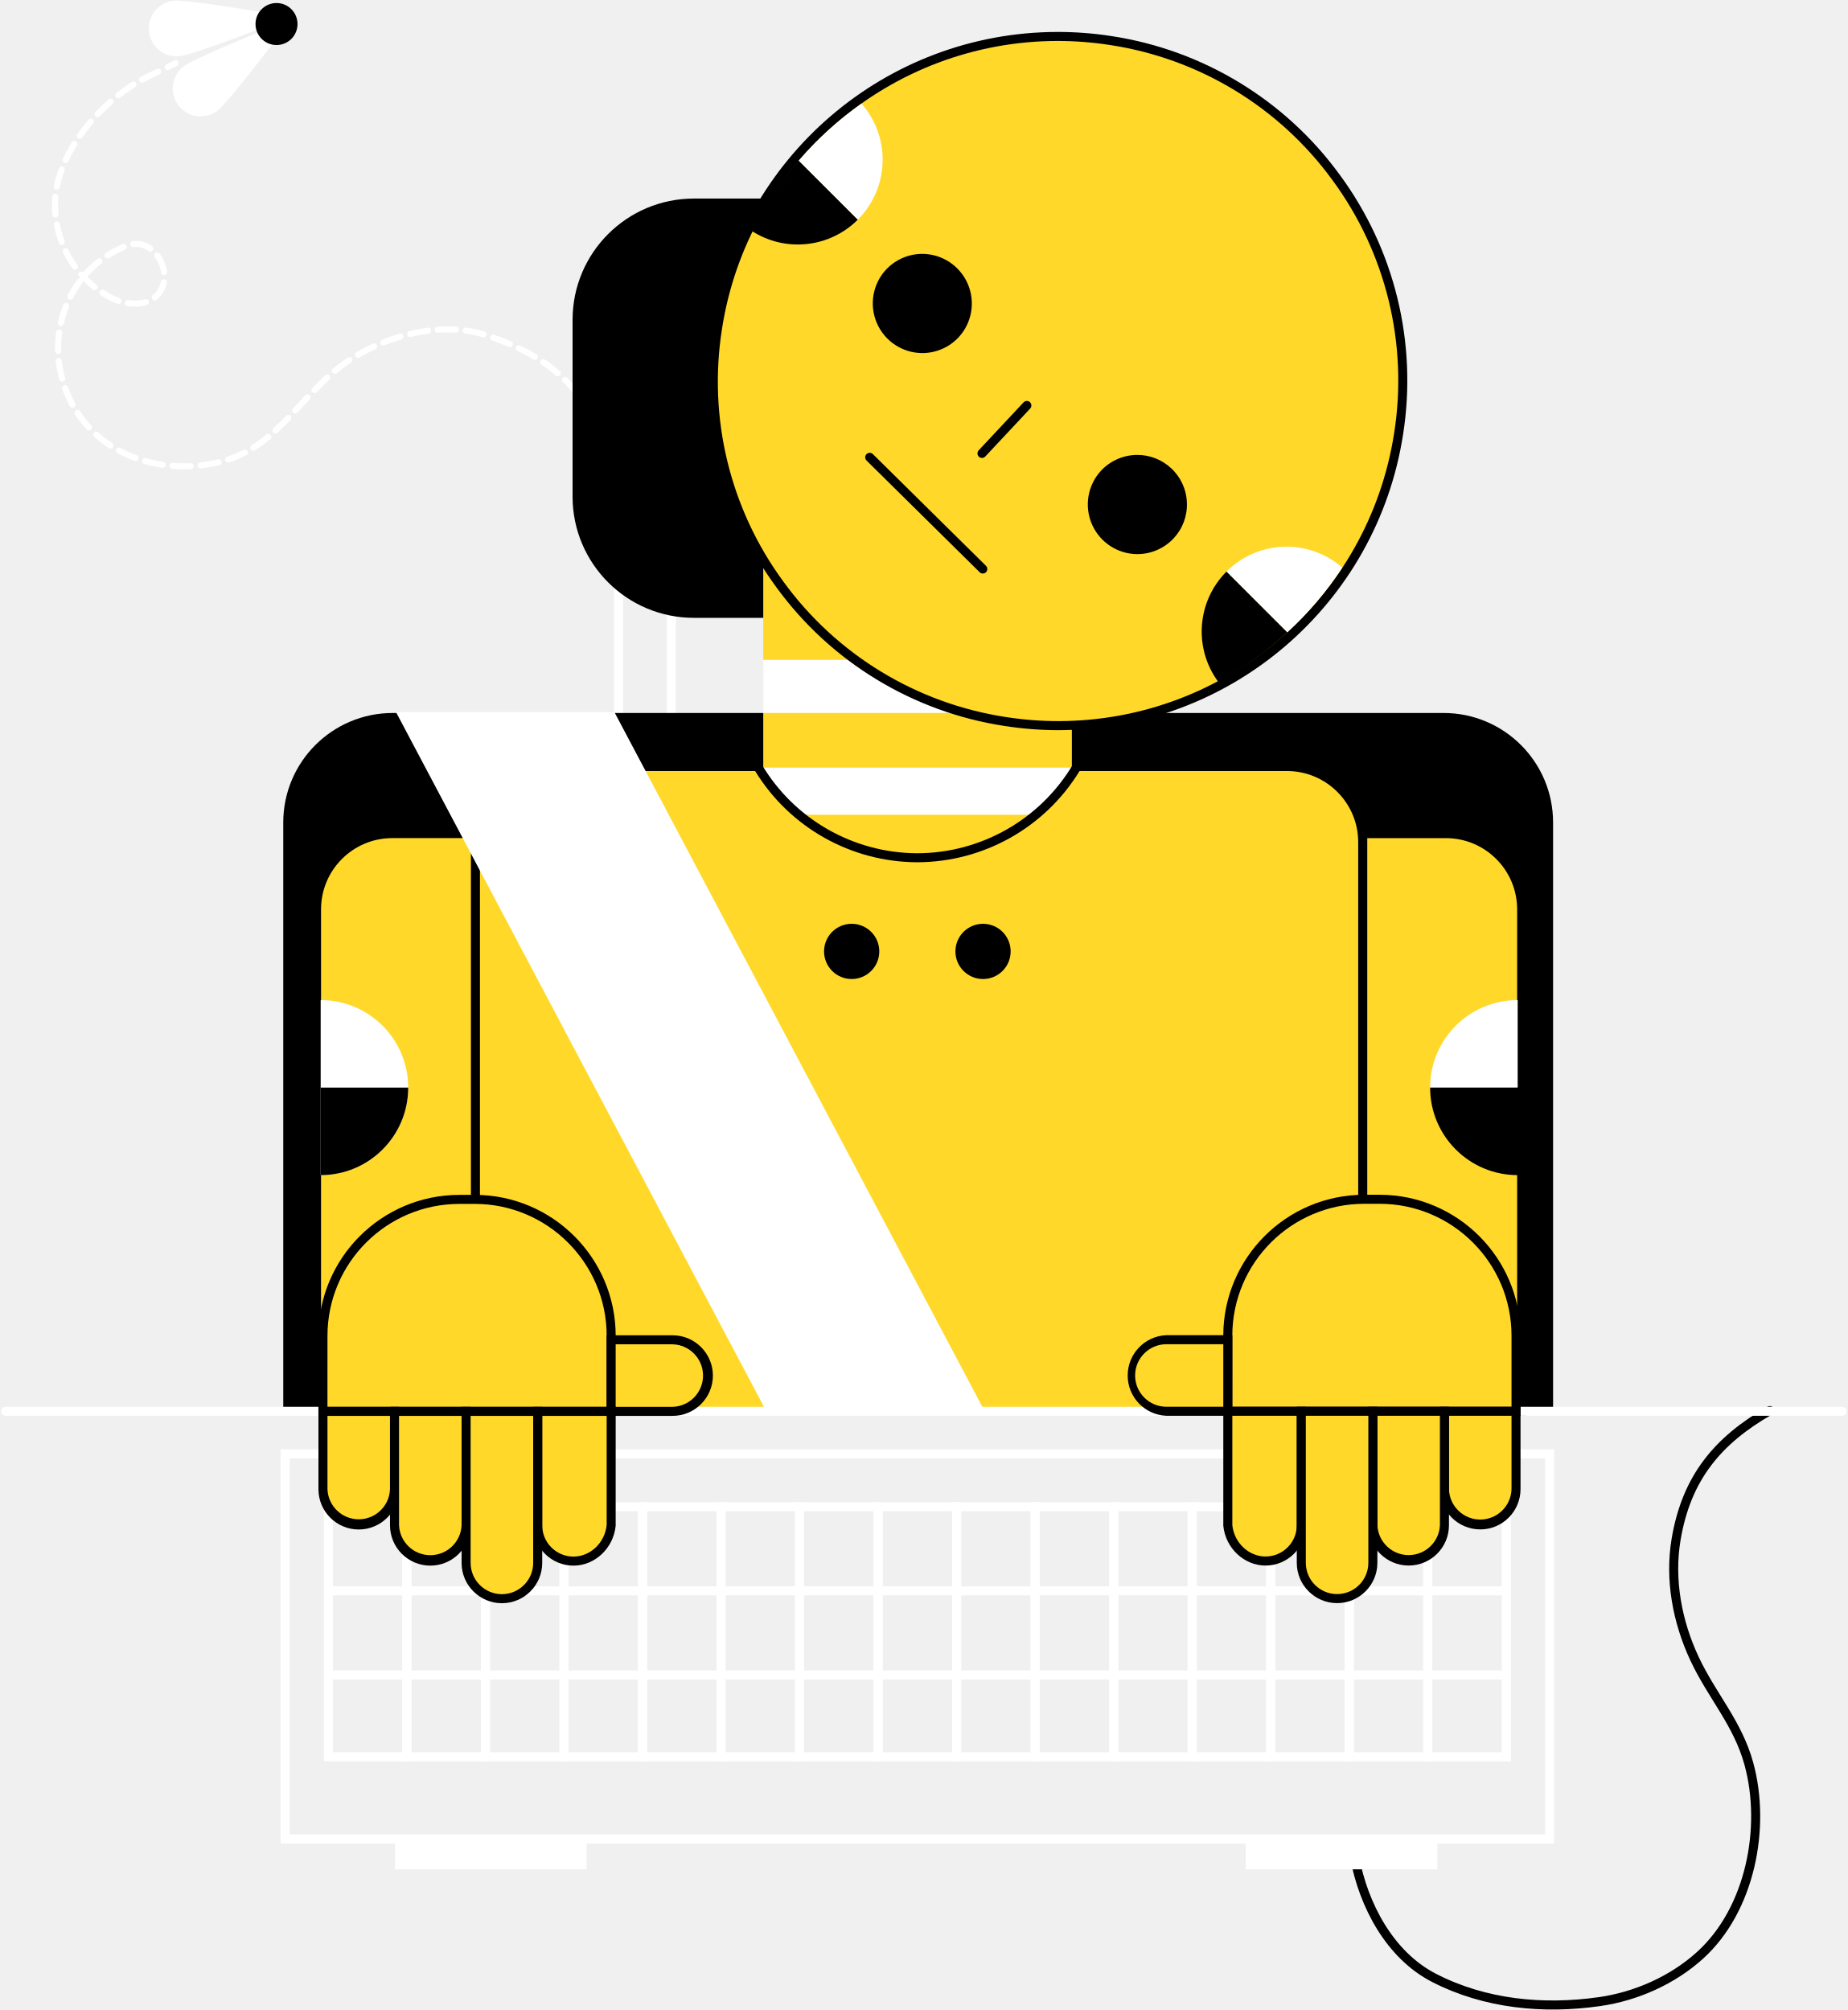
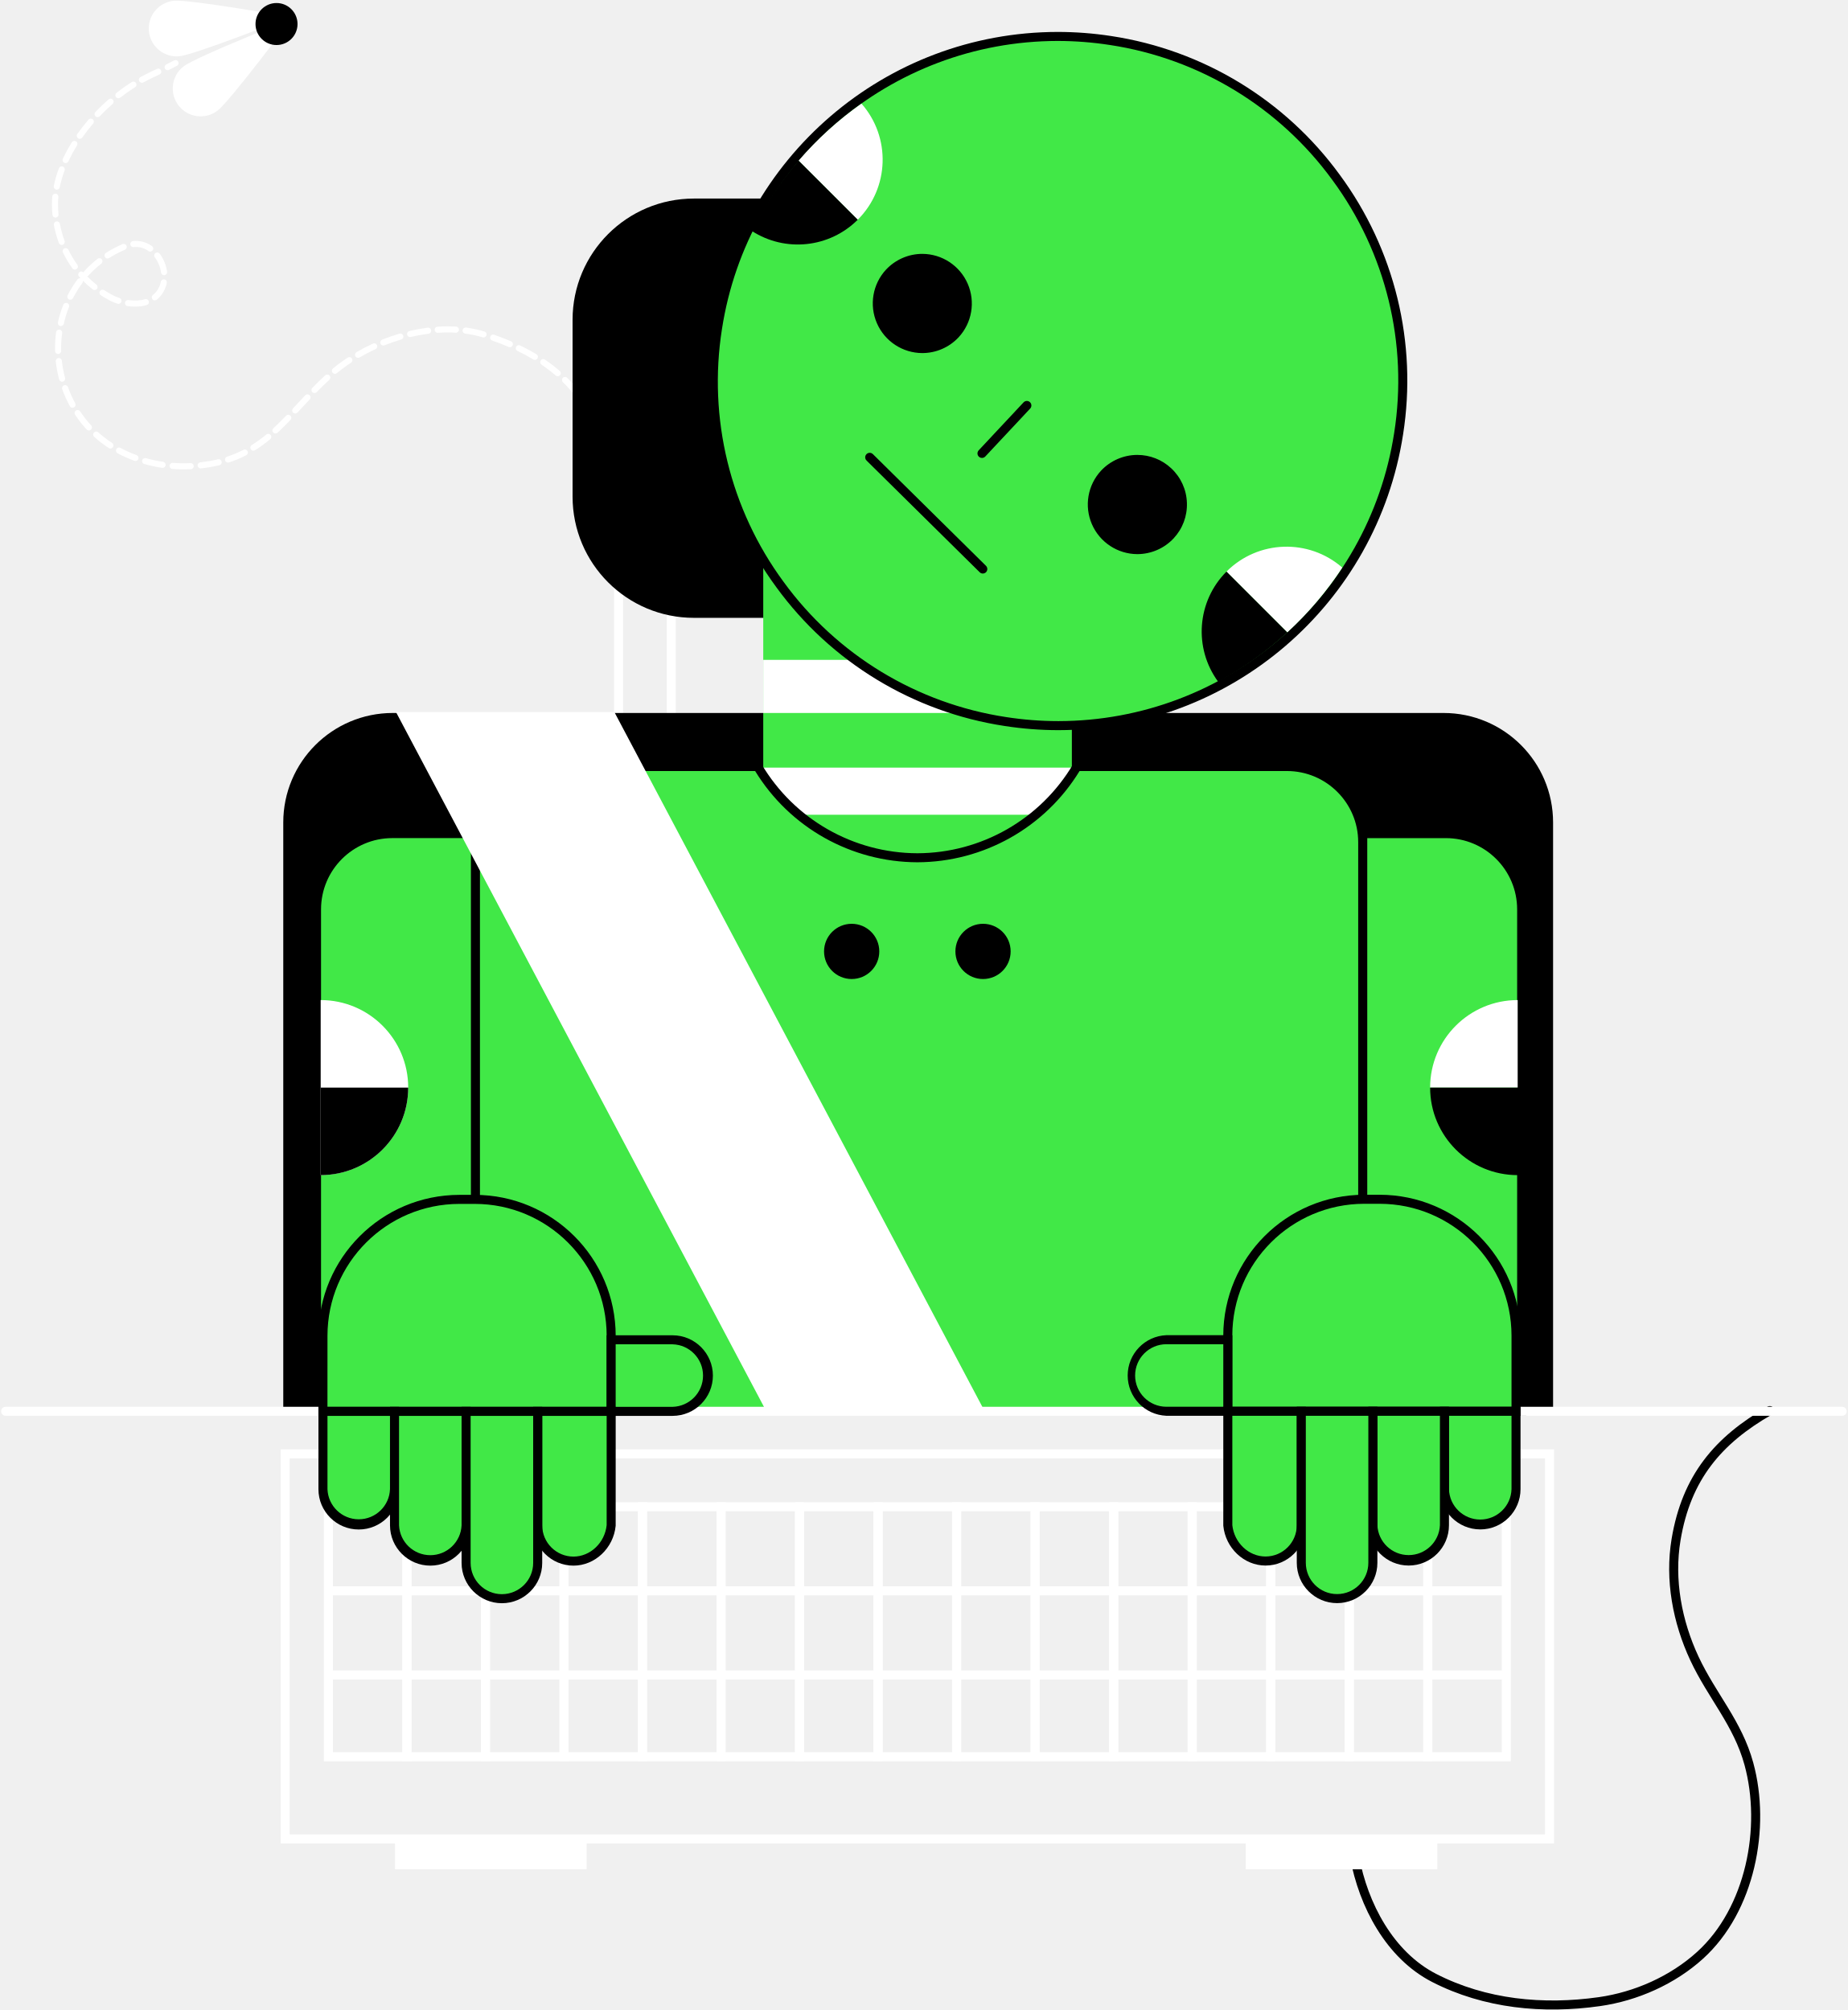
<svg xmlns="http://www.w3.org/2000/svg" viewBox="0 0 818 890">
  <path fill="none" stroke="#000" stroke-linecap="round" stroke-linejoin="round" stroke-width="4" d="M599.67 822.33c3.88 21.07 15.48 43.33 35.19 53.46 22.57 11.6 48.34 14.04 73.2 10.5 16.2-2.3 32.42-9.5 44.57-20.54 22.19-20.14 29.29-56.49 21.58-84.75-4.94-18.08-16.36-30.05-24.1-46.63-7.6-16.27-11.11-34.86-8.13-52.7 4.59-27.43 18.54-43.95 41.48-57.09" />
  <path fill="#fff" d="M297.17 320.65h-23.34a2 2 0 0 1-2-2v-64c0-1.1.9-2 2-2h23.34a2 2 0 0 1 2 2v64a2 2 0 0 1-2 2Zm-21.34-4h19.34v-60h-19.34Zm-6.18-111.18c-.6 0-1.14-.4-1.3-1-.34-1.3-.7-2.59-1.09-3.85a1.35 1.35 0 0 1 2.58-.78c.4 1.29.77 2.61 1.12 3.94a1.35 1.35 0 0 1-1.3 1.69Zm-188.36 2.37c-1.66 0-3.34-.06-4.99-.19-.74-.05-1.3-.7-1.24-1.44.06-.75.73-1.3 1.44-1.25 2.6.2 5.24.24 7.86.11.78-.02 1.37.54 1.4 1.28.05.75-.53 1.38-1.27 1.41-1.06.05-2.14.08-3.2.08Zm7.53-.43a1.35 1.35 0 0 1-.15-2.69c2.7-.3 5.29-.75 7.73-1.34a1.35 1.35 0 1 1 .63 2.62 65.18 65.18 0 0 1-8.2 1.41Zm-16.8-.24-.2-.01c-2.72-.4-5.42-.98-8.02-1.72a1.35 1.35 0 0 1 .74-2.59c2.48.7 5.06 1.26 7.67 1.64a1.35 1.35 0 0 1-.2 2.68Zm28.94-2.34a1.35 1.35 0 0 1-.43-2.63 50 50 0 0 0 7.2-3 1.35 1.35 0 1 1 1.23 2.4 52.58 52.58 0 0 1-7.59 3.16 1.3 1.3 0 0 1-.42.07Zm-40.99-.7c-.15 0-.31-.03-.46-.08a57.61 57.61 0 0 1-7.5-3.37 1.35 1.35 0 0 1 1.29-2.37 54.85 54.85 0 0 0 7.14 3.2 1.35 1.35 0 0 1-.47 2.62Zm52.2-4.56a1.35 1.35 0 0 1-.71-2.5 58.97 58.97 0 0 0 6.34-4.6 1.35 1.35 0 1 1 1.72 2.07 61.6 61.6 0 0 1-6.63 4.82c-.22.14-.47.2-.72.2Zm-63.3-.98c-.26 0-.51-.08-.74-.22-2.3-1.5-4.5-3.2-6.52-5.02a1.35 1.35 0 0 1 1.8-2c1.92 1.73 4 3.33 6.2 4.76a1.35 1.35 0 0 1-.74 2.48Zm218.31-1.2c-.56 0-1.08-.36-1.27-.91a87.17 87.17 0 0 0-2.95-7.33 1.35 1.35 0 1 1 2.45-1.12 90.13 90.13 0 0 1 3.04 7.56 1.35 1.35 0 0 1-1.27 1.8Zm-145.2-5.44a1.34 1.34 0 0 1-.92-2.34c1.72-1.6 3.52-3.37 5.65-5.59a1.35 1.35 0 0 1 1.94 1.87c-2.17 2.26-4 4.07-5.76 5.7-.26.24-.59.36-.92.36Zm-82.61-1.34c-.36 0-.72-.15-.99-.43a51.1 51.1 0 0 1-5.1-6.46 1.35 1.35 0 1 1 2.24-1.5 48.5 48.5 0 0 0 4.83 6.12 1.35 1.35 0 0 1-.98 2.27Zm222.87-4.63c-.49 0-.95-.26-1.2-.72a68.73 68.73 0 0 0-4.05-6.73 1.35 1.35 0 0 1 2.22-1.52 71.36 71.36 0 0 1 4.22 7 1.35 1.35 0 0 1-1.2 1.97ZM130.7 183.1a1.35 1.35 0 0 1-.99-2.27l1.8-1.93c1.2-1.3 2.43-2.62 3.68-3.94a1.35 1.35 0 0 1 1.96 1.85 666.55 666.55 0 0 0-3.67 3.93l-1.8 1.93c-.26.28-.62.43-.98.43Zm-98.59-2.56c-.48 0-.94-.25-1.18-.7a52.9 52.9 0 0 1-3.38-7.5 1.35 1.35 0 1 1 2.54-.92 53.83 53.83 0 0 0 3.2 7.13 1.35 1.35 0 0 1-1.18 2Zm223.37-4.98c-.4 0-.8-.18-1.06-.51a63.23 63.23 0 0 0-5.24-5.85 1.35 1.35 0 0 1 1.9-1.92 65.78 65.78 0 0 1 5.46 6.1 1.35 1.35 0 0 1-1.06 2.18Zm-116.25-1.52a1.34 1.34 0 0 1-.97-2.28 148.9 148.9 0 0 1 5.8-5.65 1.35 1.35 0 0 1 1.82 1.98 155.3 155.3 0 0 0-5.69 5.55c-.26.27-.61.4-.96.4ZM27.5 169.02c-.6 0-1.14-.4-1.3-1a53.67 53.67 0 0 1-1.52-8.09 1.35 1.35 0 0 1 2.68-.29c.28 2.58.77 5.17 1.44 7.68a1.35 1.35 0 0 1-1.3 1.7Zm219.39-2.42c-.31 0-.63-.11-.88-.33a69.32 69.32 0 0 0-6.25-4.78 1.35 1.35 0 1 1 1.52-2.23 71.9 71.9 0 0 1 6.49 4.97 1.35 1.35 0 0 1-.88 2.37Zm-98.6-1.07a1.35 1.35 0 0 1-.87-2.39 75.29 75.29 0 0 1 6.58-4.85 1.35 1.35 0 0 1 1.48 2.25 72.18 72.18 0 0 0-6.34 4.68c-.25.2-.55.3-.86.3Zm88.51-6.18c-.24 0-.47-.06-.69-.2a87.46 87.46 0 0 0-6.96-3.73 1.35 1.35 0 1 1 1.17-2.43 86.6 86.6 0 0 1 7.17 3.86 1.35 1.35 0 0 1-.69 2.5Zm-78.3-.9a1.35 1.35 0 0 1-.68-2.52 86.17 86.17 0 0 1 7.23-3.76 1.35 1.35 0 1 1 1.13 2.45 83.45 83.45 0 0 0-7 3.64c-.22.12-.45.18-.69.18Zm-132.77-1.72c-.73 0-1.33-.58-1.35-1.31a51.42 51.42 0 0 1 .45-8.22 1.35 1.35 0 1 1 2.67.36 49.98 49.98 0 0 0-.42 7.8c.02.73-.57 1.35-1.32 1.37h-.03Zm199.99-3a1.4 1.4 0 0 1-.53-.11c-2.34-1-4.82-1.98-7.4-2.88a1.35 1.35 0 0 1 .9-2.54c2.63.92 5.17 1.91 7.56 2.94a1.35 1.35 0 0 1-.53 2.59Zm-56.04-.73a1.35 1.35 0 0 1-.5-2.6 86.84 86.84 0 0 1 7.7-2.67 1.35 1.35 0 0 1 .76 2.59c-2.5.74-5.02 1.6-7.47 2.58-.16.07-.33.1-.5.1Zm44.38-3.58c-.13 0-.26-.02-.4-.06a49.7 49.7 0 0 0-7.63-1.64 1.35 1.35 0 1 1 .37-2.67c2.78.38 5.49.96 8.05 1.73a1.35 1.35 0 0 1-.4 2.64Zm-32.54-.18a1.35 1.35 0 0 1-.3-2.66 78.8 78.8 0 0 1 8.02-1.47 1.35 1.35 0 1 1 .35 2.67c-2.56.33-5.17.81-7.75 1.42-.1.03-.21.04-.32.04Zm12.28-1.88a1.35 1.35 0 0 1-.09-2.7c1.52-.1 3.04-.15 4.53-.15h.02c1.22 0 2.44.04 3.64.1a1.35 1.35 0 0 1-.15 2.7 59.97 59.97 0 0 0-7.95.05Zm-166.86-2.98-.3-.03a1.35 1.35 0 0 1-1.01-1.61c.6-2.69 1.41-5.33 2.43-7.87a1.35 1.35 0 0 1 2.5 1 47.72 47.72 0 0 0-2.3 7.46c-.14.62-.7 1.05-1.32 1.05Zm32.88-8.61c-1.06 0-2.16-.08-3.27-.23a1.35 1.35 0 1 1 .38-2.67c2.7.38 5.28.23 7.36-.42a1.35 1.35 0 0 1 .8 2.57c-1.58.5-3.36.75-5.27.75Zm-7.38-1.22c-.14 0-.28-.02-.42-.06-1.21-.4-2.35-.88-3.38-1.42a50.16 50.16 0 0 1-4.06-2.37 1.35 1.35 0 0 1 1.47-2.26c1.23.8 2.52 1.56 3.84 2.25.9.46 1.9.88 2.98 1.24a1.35 1.35 0 0 1-.43 2.63Zm16.11-1.54a1.34 1.34 0 0 1-.85-2.39 10.03 10.03 0 0 0 3.52-5.98 1.35 1.35 0 0 1 2.64.5 12.69 12.69 0 0 1-4.45 7.56c-.25.2-.56.3-.86.3Zm-37.42-.3a1.35 1.35 0 0 1-1.2-1.96 49.23 49.23 0 0 1 4.34-7c.34-.46.9-.64 1.42-.51l-.79-.87a1.35 1.35 0 0 1 2.02-1.78c.06-.13.13-.25.23-.36a48.04 48.04 0 0 1 6.03-5.63 1.35 1.35 0 0 1 1.66 2.13 45.15 45.15 0 0 0-5.69 5.3c-.15.17-.33.3-.53.37a45 45 0 0 0 3.95 3.54 1.35 1.35 0 1 1-1.67 2.1 47.32 47.32 0 0 1-4.22-3.77c.07.36 0 .76-.24 1.08a46.54 46.54 0 0 0-4.1 6.62c-.24.47-.72.73-1.2.73Zm41.5-10.87c-.67 0-1.24-.49-1.33-1.17a14.8 14.8 0 0 0-2.76-6.72 1.35 1.35 0 0 1 2.16-1.62 17.54 17.54 0 0 1 3.27 7.98 1.35 1.35 0 0 1-1.34 1.53Zm-39.48-2.46c-.41 0-.83-.19-1.09-.55a47.07 47.07 0 0 1-4.23-7.09 1.35 1.35 0 0 1 2.43-1.17 44.38 44.38 0 0 0 3.98 6.68 1.35 1.35 0 0 1-1.09 2.13Zm14.46-4.92a1.35 1.35 0 0 1-.73-2.48 49.54 49.54 0 0 1 7.29-3.85 1.35 1.35 0 1 1 1.06 2.48 46.8 46.8 0 0 0-6.9 3.64c-.22.14-.47.2-.72.2Zm18.88-3.05c-.27 0-.54-.08-.78-.25a9.36 9.36 0 0 0-6.64-1.74 1.35 1.35 0 0 1-.33-2.67c2.97-.37 5.96.4 8.52 2.2a1.35 1.35 0 0 1-.77 2.46Zm-39.18-2.96c-.54 0-1.06-.34-1.26-.88a48.75 48.75 0 0 1-2.2-7.94 1.35 1.35 0 1 1 2.66-.5 46.19 46.19 0 0 0 2.07 7.5 1.35 1.35 0 0 1-1.27 1.82Zm-2.75-12.1c-.68 0-1.27-.52-1.34-1.21a52.2 52.2 0 0 1-.23-4.6c0-1.21.06-2.44.17-3.67a1.35 1.35 0 0 1 2.68.25 37.38 37.38 0 0 0-.14 4.32c.02 1.15.1 2.3.2 3.44a1.35 1.35 0 0 1-1.34 1.47Zm.58-12.37c-.09 0-.17 0-.26-.03a1.35 1.35 0 0 1-1.06-1.58c.52-2.6 1.28-5.26 2.28-7.92a1.35 1.35 0 0 1 2.52.95 48.38 48.38 0 0 0-2.16 7.5 1.34 1.34 0 0 1-1.32 1.08Zm3.92-11.77a1.34 1.34 0 0 1-1.22-1.92 68.5 68.5 0 0 1 3.9-7.2 1.35 1.35 0 1 1 2.29 1.42 66.07 66.07 0 0 0-3.74 6.91c-.23.5-.72.79-1.23.79Zm6.25-10.75a1.35 1.35 0 0 1-1.1-2.12 83.32 83.32 0 0 1 5.02-6.43 1.35 1.35 0 0 1 2.04 1.76 80.8 80.8 0 0 0-4.85 6.22c-.27.38-.68.57-1.1.57Zm7.9-9.6a1.35 1.35 0 0 1-.97-2.28 88.4 88.4 0 0 1 5.89-5.63 1.35 1.35 0 0 1 1.77 2.03 86 86 0 0 0-5.7 5.46c-.27.28-.63.42-.98.42Zm9.21-8.36a1.34 1.34 0 0 1-.83-2.41c2.2-1.72 4.44-3.3 6.68-4.7a1.35 1.35 0 1 1 1.43 2.28 74.77 74.77 0 0 0-6.45 4.54c-.25.2-.54.29-.83.29Zm10.38-6.84a1.35 1.35 0 0 1-.63-2.53c2.44-1.32 5-2.53 7.25-3.6a1.35 1.35 0 1 1 1.15 2.44 160.36 160.36 0 0 0-7.13 3.53c-.2.11-.42.16-.64.16Zm11.41-5.57a1.35 1.35 0 0 1-.6-2.56c1.34-.66 2.5-1.25 3.56-1.82a1.35 1.35 0 0 1 1.28 2.37c-1.09.59-2.28 1.2-3.65 1.87-.19.1-.4.14-.59.14Z" />
  <path d="M556.59 219.87a53.7 53.7 0 0 1-53.7 53.7H307.17a53.7 53.7 0 0 1-53.7-53.7v-78.25a53.7 53.7 0 0 1 53.7-53.7H502.9a53.7 53.7 0 0 1 53.7 53.7ZM125.4 624.9V364.19a48.48 48.48 0 0 1 48.49-48.49h465.15a48.48 48.48 0 0 1 48.49 48.49v260.7Z" />
-   <path fill="#ffd829" d="M337.88 200H474.5v211.52H337.88Z" />
+   <path fill="#41E847" d="M337.88 200H474.5v211.52H337.88Z" />
  <path fill="#fff" d="M337.88 339.89H474.5v20.87H337.88Zm0 48.17H474.5v22.72H337.88Zm0-95.88H474.5v23.52H337.88Z" />
-   <path fill="#ffd829" d="M603.27 624.9V372.93c0-18.52-15-33.53-33.52-33.53h-92.97a81.98 81.98 0 0 1-70.68 40.4 81.98 81.98 0 0 1-70.68-40.4h-92.97a33.52 33.52 0 0 0-33.52 33.53V624.9" />
+   <path fill="#41E847" d="M603.27 624.9V372.93c0-18.52-15-33.53-33.52-33.53h-92.97a81.98 81.98 0 0 1-70.68 40.4 81.98 81.98 0 0 1-70.68-40.4h-92.97a33.52 33.52 0 0 0-33.52 33.53V624.9" />
  <path d="M605.27 624.9h-4V372.93a31.56 31.56 0 0 0-31.52-31.53h-91.84a84.44 84.44 0 0 1-71.81 40.4 84.45 84.45 0 0 1-71.81-40.4h-91.84a31.56 31.56 0 0 0-31.52 31.53V624.9h-4V372.93a35.56 35.56 0 0 1 35.52-35.53h94.11l.58.99a80.43 80.43 0 0 0 68.96 39.42 80.4 80.4 0 0 0 68.95-39.42l.58-.99h94.12a35.56 35.56 0 0 1 35.52 35.53V624.9Z" />
-   <path fill="#ffd829" d="M210.47 624.9V369.1h-36.82a33.53 33.53 0 0 0-33.53 33.52V624.9" />
+   <path fill="#41E847" d="M210.47 624.9V369.1h-36.82a33.53 33.53 0 0 0-33.53 33.52V624.9" />
  <path d="M212.47 624.9h-4V371.1h-34.82a31.56 31.56 0 0 0-31.53 31.52V624.9h-4V402.64a35.56 35.56 0 0 1 35.53-35.53h38.82Z" />
  <path fill="#fff" d="M141.96 442.82a38.75 38.75 0 1 1 0 77.5Z" />
  <path d="M141.96 481.57h38.75a38.75 38.75 0 0 1-38.75 38.76Z" />
-   <path fill="#ffd829" d="M673.62 624.9V402.64a33.53 33.53 0 0 0-33.52-33.53h-36.83V624.9h70.35" />
+   <path fill="#41E847" d="M673.62 624.9V402.64a33.53 33.53 0 0 0-33.52-33.53h-36.83V624.9h70.35" />
  <path d="M675.62 626.9h-74.35V367.1h38.83a35.56 35.56 0 0 1 35.52 35.52V626.9Zm-70.35-4h66.35V402.64a31.56 31.56 0 0 0-31.52-31.53h-34.83V622.9Z" />
  <path fill="#fff" d="M671.86 481.57v-38.75a38.75 38.75 0 0 0-38.76 38.75Z" />
  <path d="M671.86 481.57H633.1a38.75 38.75 0 0 0 38.76 38.76Z" />
  <path fill="#fff" d="M687.97 816.25H124.24V641.74h563.73Zm-559.73-4h555.73V645.74H128.24Z" />
  <path fill="#fff" d="M174.86 814.25h84.84v13.45h-84.84Zm376.61 0h84.83v13.45h-84.83Zm-369.33-34.38h-38.76v-114.7h38.76Zm-34.76-4h30.76v-106.7h-30.76Z" />
  <path fill="#fff" d="M216.9 779.87h-38.76v-114.7h38.76Zm-34.76-4h30.77v-106.7h-30.77Z" />
  <path fill="#fff" d="M251.67 779.87H212.9v-114.7h38.77Zm-34.77-4h30.77v-106.7H216.9Z" />
  <path fill="#fff" d="M286.43 779.87h-38.76v-114.7h38.76Zm-34.76-4h30.76v-106.7h-30.76Z" />
  <path fill="#fff" d="M321.2 779.87h-38.77v-114.7h38.76v114.7Zm-34.77-4h30.76v-106.7h-30.76Z" />
  <path fill="#fff" d="M355.95 779.87H317.2v-114.7h38.76Zm-34.76-4h30.76v-106.7H321.2Z" />
  <path fill="#fff" d="M390.72 779.87h-38.77v-114.7h38.77Zm-34.77-4h30.77v-106.7h-30.77Z" />
  <path fill="#fff" d="M425.48 779.87h-38.76v-114.7h38.76Zm-34.76-4h30.76v-106.7h-30.76Z" />
  <path fill="#fff" d="M460.24 779.87h-38.76v-114.7h38.76Zm-34.76-4h30.76v-106.7h-30.76Z" />
  <path fill="#fff" d="M495.01 779.87h-38.77v-114.7h38.77Zm-34.77-4h30.77v-106.7h-30.77Z" />
  <path fill="#fff" d="M529.77 779.87h-38.76v-114.7h38.76v114.7Zm-34.76-4h30.76v-106.7h-30.76Z" />
  <path fill="#fff" d="M564.53 779.87h-38.76v-114.7h38.76Zm-34.76-4h30.76v-106.7h-30.76Z" />
  <path fill="#fff" d="M599.3 779.87h-38.76v-114.7h38.76Zm-34.76-4h30.76v-106.7h-30.76Z" />
  <path fill="#fff" d="M634.06 779.87H595.3v-114.7h38.76Zm-34.76-4h30.76v-106.7H599.3Z" />
  <path fill="#fff" d="M668.82 779.87h-38.76v-114.7h38.76Zm-34.76-4h30.76v-106.7h-30.76Z" />
  <path fill="#fff" d="M145.38 702.4h521.44v4H145.38Zm0 37.25h521.44v4H145.38Z" />
  <path d="M389.25 421.27a12.22 12.22 0 1 1-24.45 0 12.22 12.22 0 0 1 24.45 0Zm58.15 0a12.22 12.22 0 1 1-24.45 0 12.22 12.22 0 0 1 24.45 0Z" />
-   <path fill="#ffd829" d="M620.95 168.72c0 84.25-68.3 152.56-152.56 152.56s-152.56-68.3-152.56-152.56 68.3-152.56 152.56-152.56 152.56 68.3 152.56 152.56Z" />
+   <path fill="#41E847" d="M620.95 168.72c0 84.25-68.3 152.56-152.56 152.56s-152.56-68.3-152.56-152.56 68.3-152.56 152.56-152.56 152.56 68.3 152.56 152.56Z" />
  <path d="M468.58 323.3c-7.92 0-15.93-.62-23.81-1.84a153.55 153.55 0 0 1-101.09-61.44 153.55 153.55 0 0 1-28.04-114.92A154.57 154.57 0 0 1 468.2 14.14c7.91 0 15.92.61 23.8 1.83a153.6 153.6 0 0 1 101.1 61.44 153.55 153.55 0 0 1 28.03 114.93A154.56 154.56 0 0 1 468.57 323.3Zm-.38-305.17a150.56 150.56 0 0 0-148.6 127.58 149.57 149.57 0 0 0 27.3 111.95 149.57 149.57 0 0 0 98.48 59.85 152.25 152.25 0 0 0 23.2 1.79 150.56 150.56 0 0 0 148.6-127.58 149.57 149.57 0 0 0-27.31-111.95 149.58 149.58 0 0 0-98.47-59.84 152.26 152.26 0 0 0-23.2-1.8Z" />
  <path fill="#ddf6c5" d="m454.57 179.54-19.86 21.23" />
  <path d="M434.71 202.77a2 2 0 0 1-1.46-3.37l19.86-21.23a2 2 0 0 1 2.93 2.74l-19.87 21.23a2 2 0 0 1-1.46.63Zm-11.82-54.76a19.97 19.97 0 1 1-29.17-27.28 19.97 19.97 0 0 1 29.17 27.28Z" />
  <path d="M408.3 156.34a22 22 0 0 1-16.05-36.97 22.05 22.05 0 0 1 16.05-6.96 22 22 0 0 1 16.04 36.97 22.04 22.04 0 0 1-16.04 6.96Zm0-39.93a17.8 17.8 0 0 0-13.12 5.7 17.99 17.99 0 0 0 13.12 30.23 17.99 17.99 0 0 0 0-35.93ZM523.45 223.4a19.97 19.97 0 1 1-39.94 0 19.97 19.97 0 0 1 39.94 0Z" />
  <path d="M503.48 245.36a22 22 0 0 1-16.04-36.97 22.04 22.04 0 0 1 16.04-6.96c5.59 0 10.92 2.1 15 5.92a21.8 21.8 0 0 1 6.95 15.31c.2 5.87-1.9 11.45-5.9 15.74a22.05 22.05 0 0 1-16.05 6.96Zm0-39.93c-5.03 0-9.7 2.02-13.12 5.69a17.99 17.99 0 0 0 13.12 30.24c5.03 0 9.69-2.02 13.12-5.7 3.28-3.5 5-8.07 4.84-12.87a17.85 17.85 0 0 0-5.69-12.52 17.9 17.9 0 0 0-12.27-4.84Z" />
  <path fill="#ddf6c5" d="m385.08 202.56 50 49.4" />
  <path d="M435.09 253.96a2 2 0 0 1-1.4-.58l-50.02-49.4a2 2 0 1 1 2.81-2.84l50.01 49.4a2 2 0 0 1-1.4 3.42Zm-55.35-156.7-26.17-26.17c-8.1 9.4-15.1 19.85-20.76 31.17a37.57 37.57 0 0 0 46.93-5Z" />
  <path fill="#fff" d="m353.57 71.1 26.17 26.16a37.56 37.56 0 0 0 1.62-51.39 153.3 153.3 0 0 0-27.79 25.22Z" />
  <path d="M542.98 253.06a37.57 37.57 0 0 0-3.7 48.82 153.48 153.48 0 0 0 30.62-21.9Z" />
  <path fill="#fff" d="m542.98 253.06 26.92 26.92a152.7 152.7 0 0 0 24.32-28.66 37.56 37.56 0 0 0-51.24 1.74ZM435.92 624.9h-96.68L175.3 315.3h96.68Z" />
  <path fill="#fff" d="M815.5 626.9H2.5a2 2 0 0 1 0-4h813a2 2 0 0 1 0 4Z" />
-   <path fill="#ffd829" d="M142.97 624.93v-33.48a60.39 60.39 0 0 1 60.38-60.38h6.82a60.39 60.39 0 0 1 60.39 60.38v33.48Z" />
+   <path fill="#41E847" d="M142.97 624.93v-33.48a60.39 60.39 0 0 1 60.38-60.38h6.82a60.39 60.39 0 0 1 60.39 60.38v33.48Z" />
  <path d="M272.56 626.93h-131.6v-35.48a62.46 62.46 0 0 1 62.4-62.38h6.81a62.46 62.46 0 0 1 62.39 62.38Zm-127.6-4h123.6v-31.48c0-32.2-26.2-58.38-58.39-58.38h-6.82a58.45 58.45 0 0 0-58.38 58.38Z" />
-   <path fill="#ffd829" d="M174.65 624.93v34.47a15.84 15.84 0 0 1-31.68 0v-34.47Z" />
+   <path fill="#41E847" d="M174.65 624.93v34.47a15.84 15.84 0 0 1-31.68 0v-34.47Z" />
  <path d="M158.81 677.24c-9.84 0-17.84-8-17.84-17.84v-36.47h35.68v36.47c0 9.84-8 17.84-17.84 17.84Zm-13.84-50.3v32.46a13.85 13.85 0 0 0 27.68 0v-32.47Z" />
-   <path fill="#ffd829" d="M270.56 593.25h27.19a15.84 15.84 0 0 1 0 31.68h-27.2Z" />
+   <path fill="#41E847" d="M270.56 593.25h27.19a15.84 15.84 0 0 1 0 31.68h-27.2Z" />
  <path d="M297.75 626.93h-29.2v-35.68h29.2c9.84 0 17.84 8 17.84 17.84s-8 17.84-17.84 17.84Zm-25.2-4h25.2a13.85 13.85 0 0 0 0-27.69h-25.2Z" />
-   <path fill="#ffd829" d="M206.34 624.93v50.47a15.84 15.84 0 0 1-31.69 0v-50.47h31.69Z" />
+   <path fill="#41E847" d="M206.34 624.93v50.47a15.84 15.84 0 0 1-31.69 0v-50.47h31.69Z" />
  <path d="M190.5 693.24c-9.84 0-17.85-8-17.85-17.84v-52.47h35.69v52.47c0 9.84-8 17.84-17.84 17.84Zm-13.85-66.3v48.46a13.86 13.86 0 0 0 27.69 0v-48.47h-27.69Z" />
-   <path fill="#ffd829" d="M270.56 624.93v50.47c-.85 8.75-7.94 15.84-16.69 15.84s-15.84-7.1-15.84-15.84v-50.47h32.53Z" />
+   <path fill="#41E847" d="M270.56 624.93v50.47c-.85 8.75-7.94 15.84-16.69 15.84s-15.84-7.1-15.84-15.84v-50.47h32.53Z" />
  <path d="M253.87 693.24c-9.84 0-17.84-8-17.84-17.84v-52.47h36.53l-.01 52.66c-.96 9.9-9.16 17.65-18.68 17.65Zm-13.84-66.3v48.46c0 7.63 6.2 13.84 13.84 13.84 7.45 0 13.89-6.11 14.69-13.94v-48.37Z" />
-   <path fill="#ffd829" d="M238.03 624.93v67.1a15.84 15.84 0 0 1-31.7 0v-67.1Z" />
+   <path fill="#41E847" d="M238.03 624.93v67.1a15.84 15.84 0 0 1-31.7 0v-67.1Z" />
  <path d="M222.18 709.88c-9.84 0-17.84-8-17.84-17.84v-69.1h35.69v69.1c0 9.84-8 17.84-17.85 17.84Zm-13.84-82.95v65.1c0 7.64 6.21 13.85 13.84 13.85 7.64 0 13.85-6.21 13.85-13.84v-65.1Z" />
-   <path fill="#ffd829" d="M671.13 624.89v-33.48a60.39 60.39 0 0 0-60.4-60.39h-6.8a60.39 60.39 0 0 0-60.4 60.39v33.48Z" />
+   <path fill="#41E847" d="M671.13 624.89v-33.48a60.39 60.39 0 0 0-60.4-60.39h-6.8a60.39 60.39 0 0 0-60.4 60.39v33.48Z" />
  <path d="M673.13 626.89h-131.6v-35.48a62.46 62.46 0 0 1 62.4-62.39h6.8a62.46 62.46 0 0 1 62.4 62.39Zm-127.6-4h123.6v-31.48c0-32.2-26.2-58.39-58.4-58.39h-6.8a58.45 58.45 0 0 0-58.4 58.39Z" />
-   <path fill="#ffd829" d="M639.44 624.89v34.47a15.84 15.84 0 0 0 31.68 0v-34.47Z" />
+   <path fill="#41E847" d="M639.44 624.89v34.47a15.84 15.84 0 0 0 31.68 0v-34.47Z" />
  <path d="M655.28 677.2c-9.84 0-17.84-8-17.84-17.85V622.9h35.68v36.47c0 9.83-8 17.84-17.84 17.84Zm-13.84-50.31v32.47a13.85 13.85 0 0 0 27.69 0v-32.47Z" />
-   <path fill="#ffd829" d="M543.53 593.2h-27.19a15.84 15.84 0 0 0 0 31.69h27.2Z" />
+   <path fill="#41E847" d="M543.53 593.2h-27.19a15.84 15.84 0 0 0 0 31.69h27.2Z" />
  <path d="M545.53 626.89h-29.19a17.86 17.86 0 0 1 0-35.69h29.2Zm-29.19-31.69a13.86 13.86 0 0 0-13.84 13.85c0 7.63 6.21 13.84 13.84 13.84h25.2V595.2Z" />
-   <path fill="#ffd829" d="M607.75 624.89v50.47a15.84 15.84 0 0 0 31.69 0v-50.47Z" />
+   <path fill="#41E847" d="M607.75 624.89v50.47a15.84 15.84 0 0 0 31.69 0v-50.47Z" />
  <path d="M623.6 693.2c-9.84 0-17.85-8-17.85-17.84v-52.47h35.69v52.47c0 9.84-8 17.84-17.84 17.84Zm-13.85-66.31v48.47a13.86 13.86 0 0 0 27.69 0v-48.47Z" />
-   <path fill="#ffd829" d="M543.53 624.89v50.47c.85 8.75 7.94 15.84 16.7 15.84 8.74 0 15.84-7.1 15.84-15.84v-50.47Z" />
+   <path fill="#41E847" d="M543.53 624.89v50.47c.85 8.75 7.94 15.84 16.7 15.84 8.74 0 15.84-7.1 15.84-15.84v-50.47Z" />
  <path d="M560.22 693.2c-9.52 0-17.72-7.75-18.68-17.65V622.9h36.53v52.47c0 9.84-8 17.84-17.85 17.84Zm-14.69-17.94c.8 7.83 7.24 13.94 14.7 13.94 7.63 0 13.84-6.2 13.84-13.84v-48.47h-28.53v48.37Z" />
-   <path fill="#ffd829" d="M576.07 624.89v67.1a15.84 15.84 0 0 0 31.68 0v-67.1Z" />
+   <path fill="#41E847" d="M576.07 624.89v67.1a15.84 15.84 0 0 0 31.68 0v-67.1Z" />
  <path d="M591.9 709.84c-9.83 0-17.83-8-17.83-17.85v-69.1h35.68v69.1c0 9.84-8 17.85-17.84 17.85Zm-13.83-82.95v65.1c0 7.64 6.2 13.85 13.84 13.85 7.63 0 13.84-6.21 13.84-13.85v-65.1Z" />
  <path fill="#fff" d="M128.61 8.8c-.17-.23-41.86 16.42-47.28 20.56a12.34 12.34 0 1 0 14.98 19.62c5.42-4.14 32.39-40.07 32.3-40.18ZM128 7.64c-.02-.29-44.25-7.98-51.03-7.3a12.34 12.34 0 1 0 2.45 24.56c6.79-.67 48.6-17.12 48.58-17.26Z" />
  <path d="M131.71 10.64a9.3 9.3 0 1 1-18.6 0 9.3 9.3 0 0 1 18.6 0Z" />
</svg>
